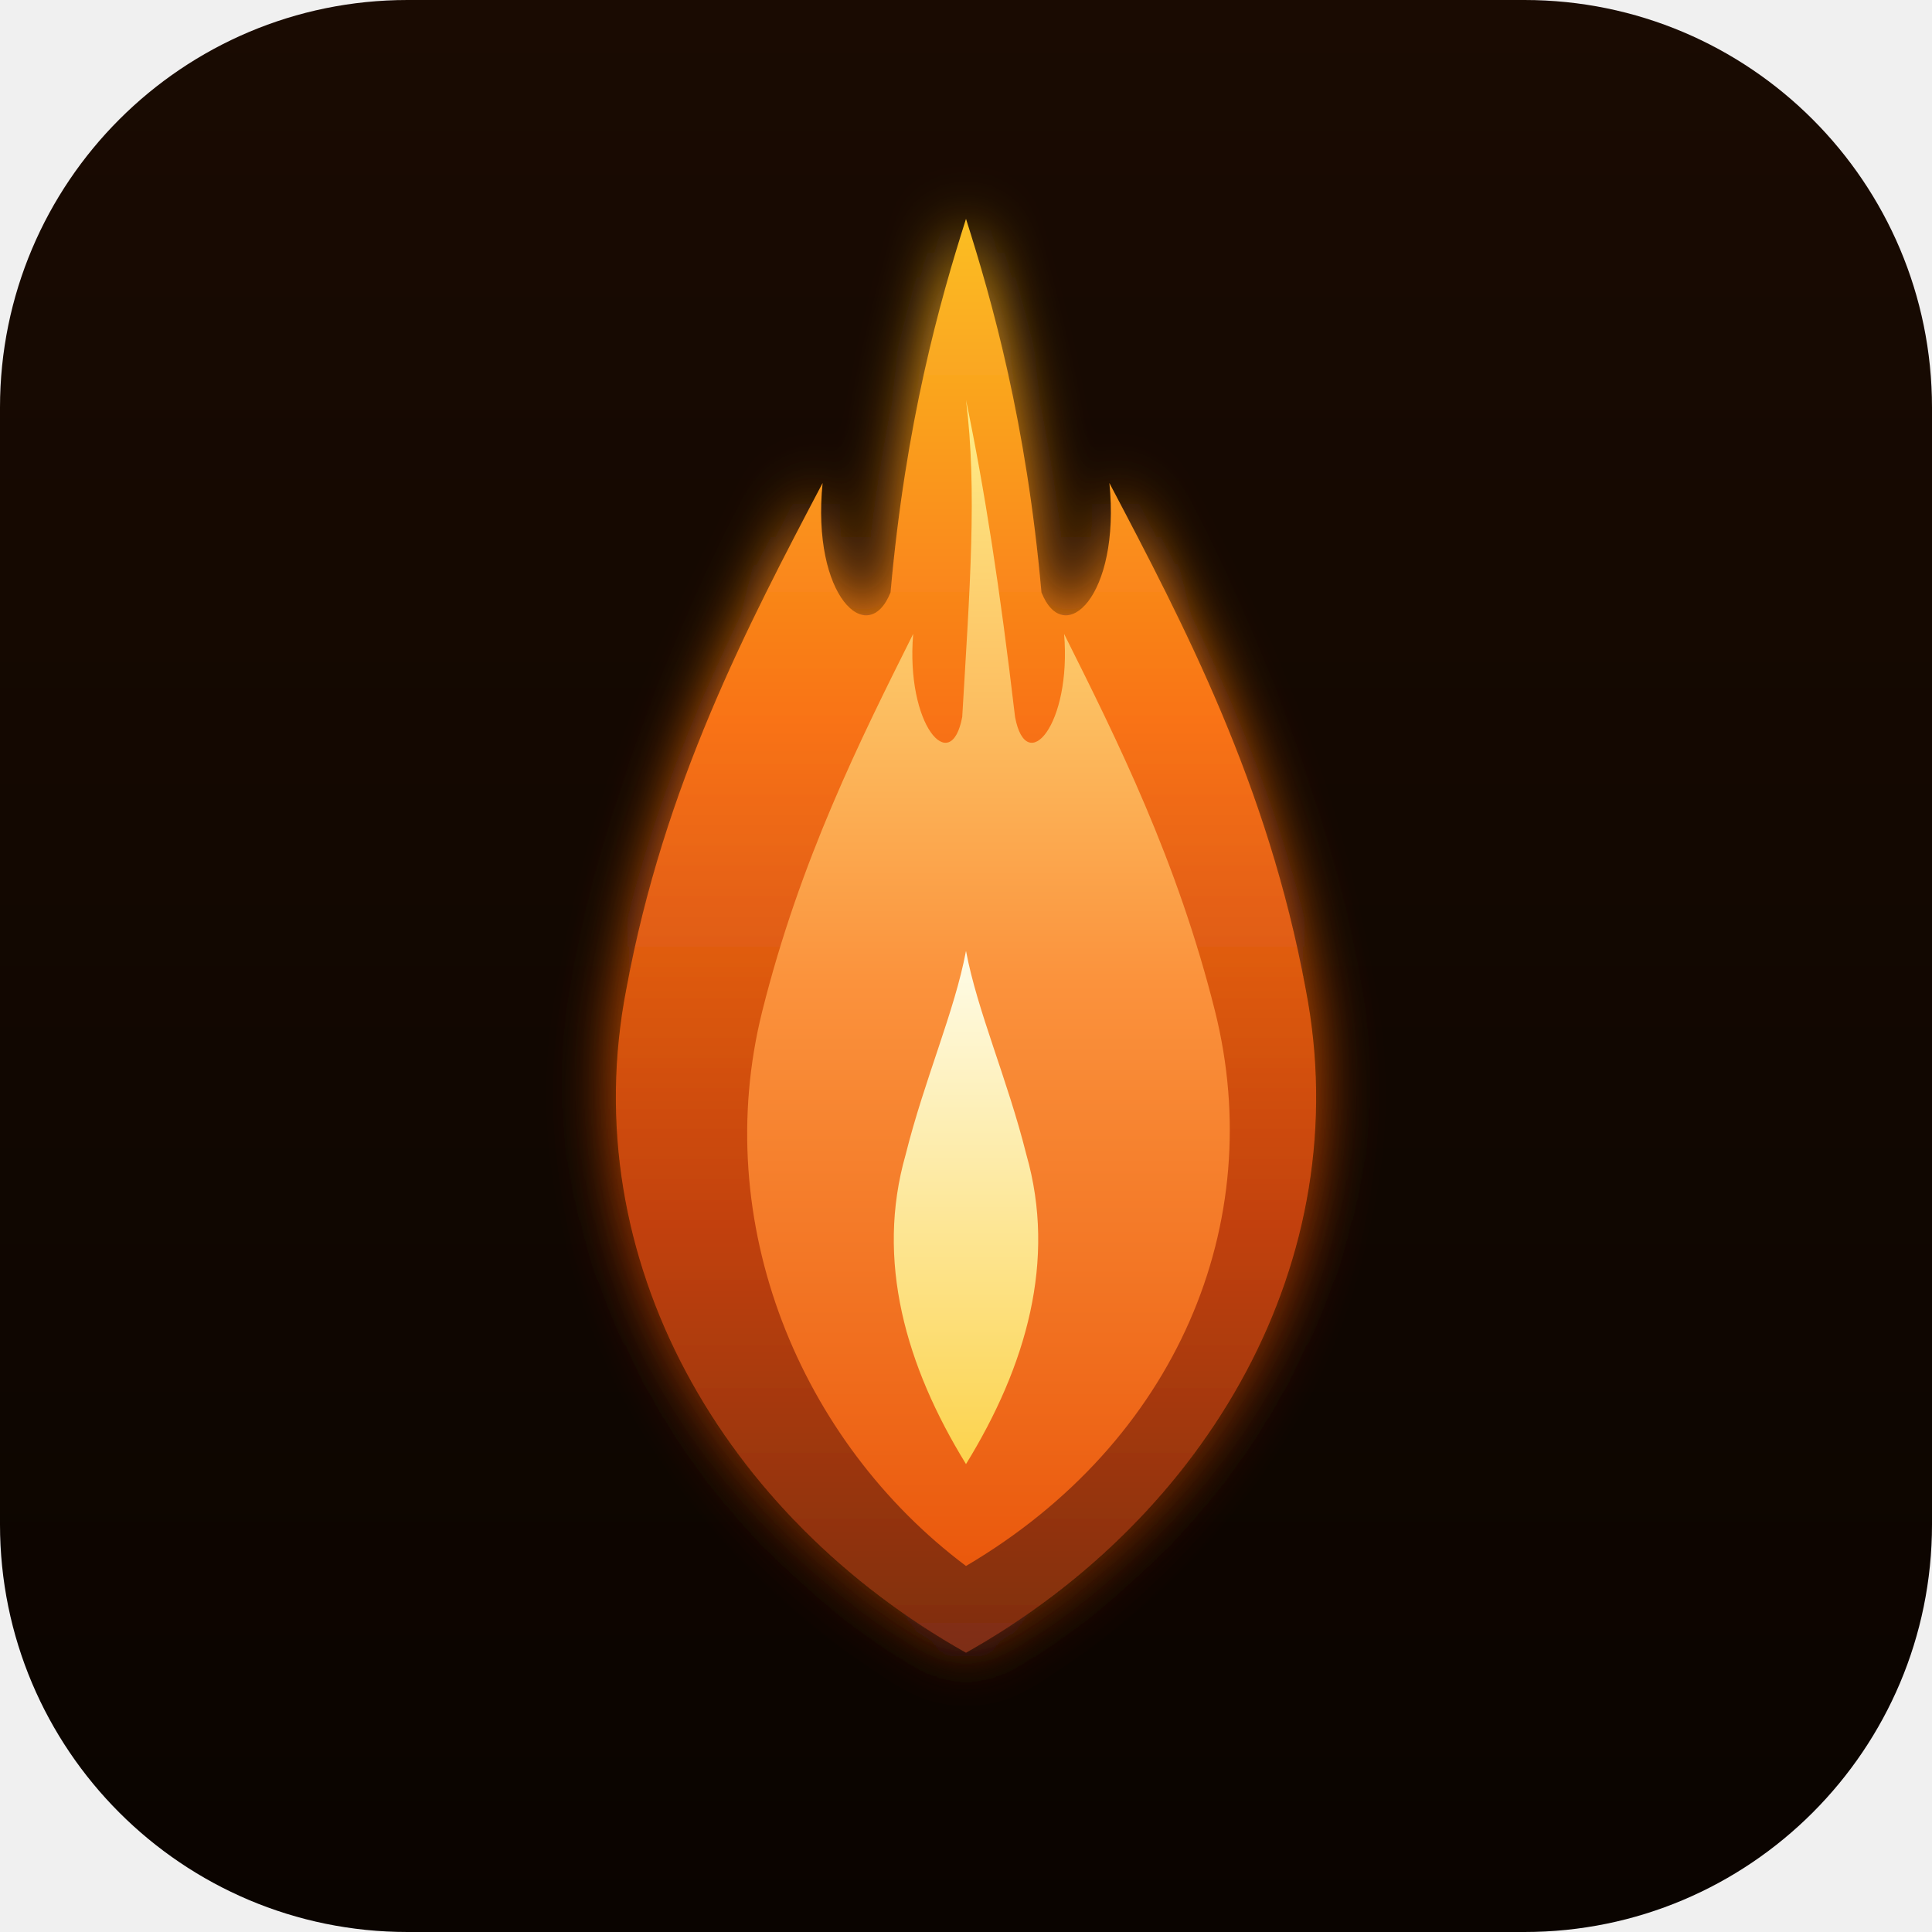
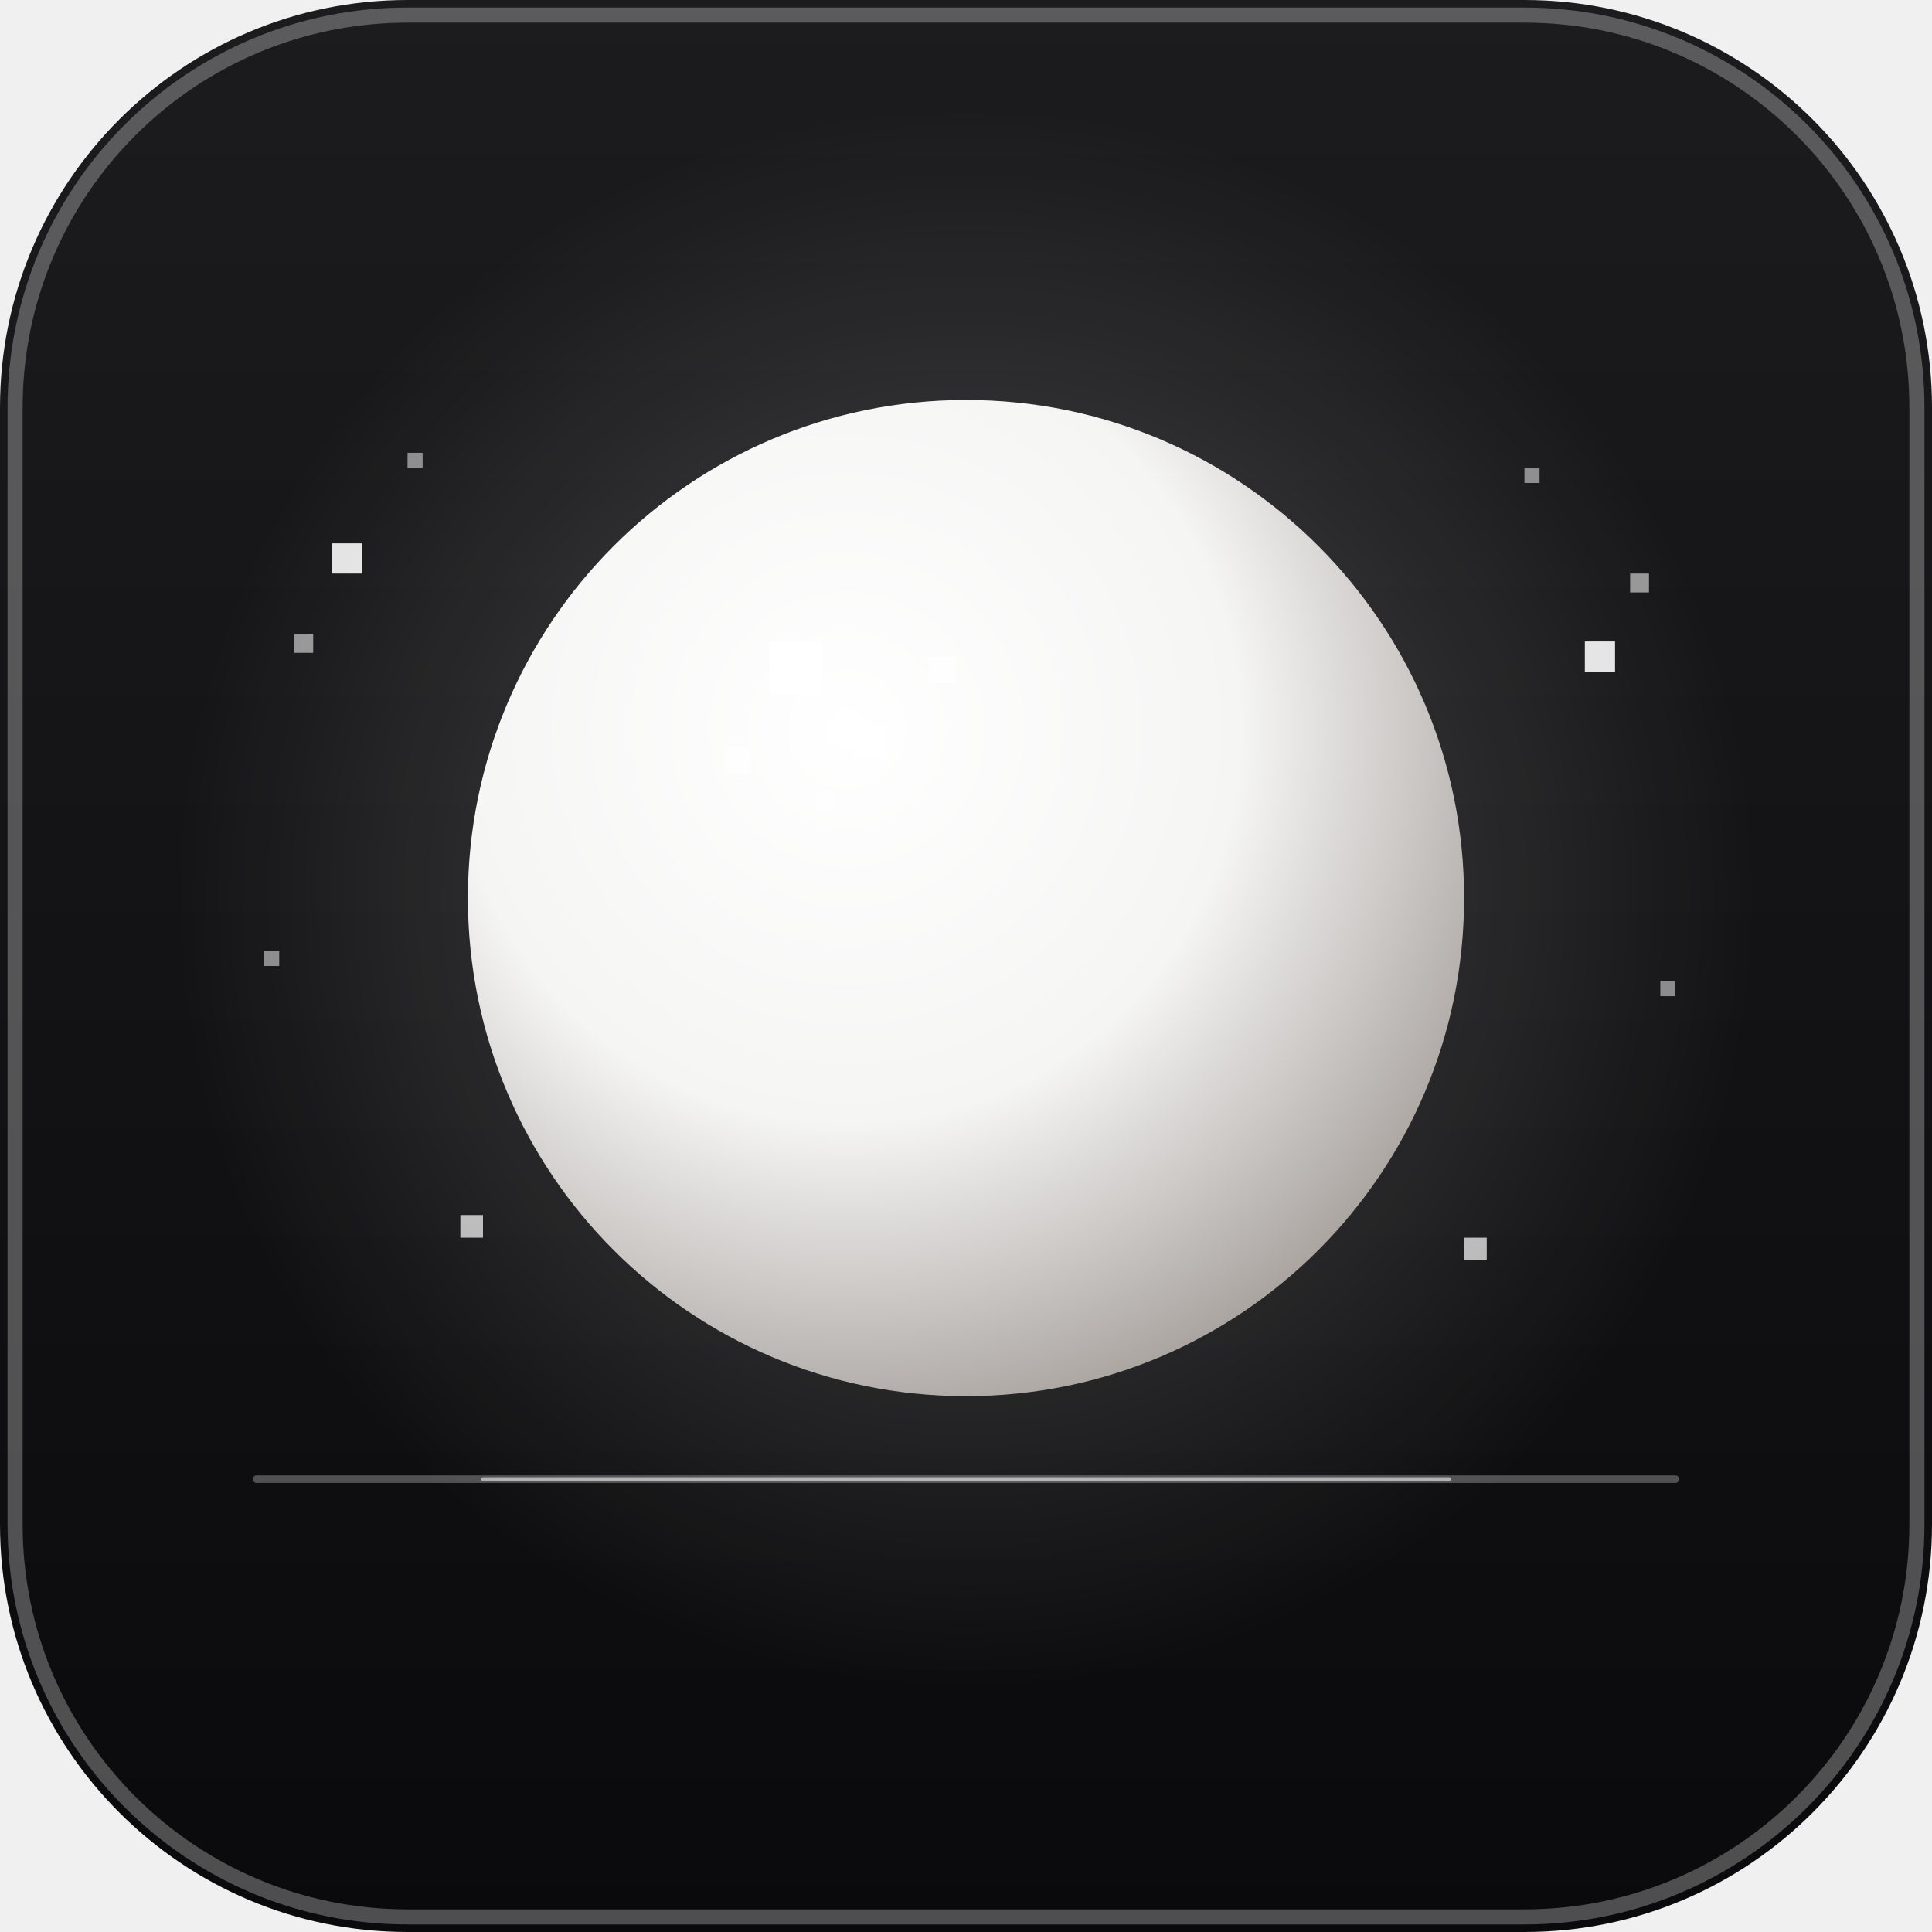
<svg xmlns="http://www.w3.org/2000/svg" viewBox="0 0 512 512">
  <defs>
    <linearGradient id="bg" x1="0" y1="0" x2="0" y2="1">
-       <stop offset="0%" stop-color="#1a0b02" />
-       <stop offset="100%" stop-color="#0a0400" />
+       <stop offset="0%" stop-color="#1c1c1f" />
+       <stop offset="100%" stop-color="#0a0a0c" />
    </linearGradient>
-     <linearGradient id="f1" x1=".5" y1="1" x2=".5" y2="0">
-       <stop offset="0%" stop-color="#7c2d12" />
-       <stop offset="30%" stop-color="#c2410c" />
-       <stop offset="65%" stop-color="#f97316" />
-       <stop offset="100%" stop-color="#fbbf24" />
-     </linearGradient>
-     <linearGradient id="f2" x1=".5" y1="1" x2=".5" y2="0">
-       <stop offset="0%" stop-color="#ea580c" />
-       <stop offset="50%" stop-color="#fb923c" />
-       <stop offset="100%" stop-color="#fef08a" />
-     </linearGradient>
-     <linearGradient id="f3" x1=".5" y1="1" x2=".5" y2="0">
-       <stop offset="0%" stop-color="#fcd34d" />
-       <stop offset="100%" stop-color="#fefce8" />
-     </linearGradient>
-     <filter id="glow" x="-20%" y="-10%" width="140%" height="130%">
-       <feGaussianBlur stdDeviation="8" result="blur" />
-       <feMerge>
-         <feMergeNode in="blur" />
-         <feMergeNode in="SourceGraphic" />
-       </feMerge>
-     </filter>
+     <radialGradient id="bloom" cx=".5" cy=".5" r=".5">
+       <stop offset="0%" stop-color="#ffffff" stop-opacity="0.35" />
+       <stop offset="60%" stop-color="#ffffff" stop-opacity="0.10" />
+       <stop offset="100%" stop-color="#ffffff" stop-opacity="0" />
+     </radialGradient>
+     <radialGradient id="orb" cx=".38" cy=".33" r=".72">
+       <stop offset="0%" stop-color="#ffffff" />
+       <stop offset="55%" stop-color="#f5f5f4" />
+       <stop offset="100%" stop-color="#a8a29e" />
+     </radialGradient>
  </defs>
  <rect width="512" height="512" rx="108" fill="url(#bg)" />
-   <path filter="url(#glow)" fill="url(#f1)" d="     M 256,438     C 192,402 152,334 166,262     C 176,208 198,166 218,128     C 215,158 230,172 236,157     C 240,112 249,80 256,58     C 263,80 272,112 276,157     C 282,172 297,158 294,128     C 314,166 336,208 346,262     C 360,334 320,402 256,438 Z   " />
-   <path fill="url(#f2)" d="     M 256,415     C 212,382 188,324 202,268     C 212,228 228,196 242,168     C 240,192 252,206 255,190     C 257,156 259,130 256,106     C 261,130 265,156 269,190     C 272,206 284,192 282,168     C 296,196 312,228 322,268     C 336,324 312,382 256,415 Z   " />
-   <path fill="url(#f3)" d="     M 256,388     C 240,362 232,334 240,306     C 245,286 253,268 256,252     C 259,268 267,286 272,306     C 280,334 272,362 256,388 Z   " />
+   <rect x="4" y="4" width="504" height="504" rx="104" fill="none" stroke="#ffffff" stroke-width="4" stroke-opacity="0.28" />
+   <circle cx="256" cy="238" r="210" fill="url(#bloom)" />
+   <line x1="68" y1="392" x2="444" y2="392" stroke="#ffffff" stroke-width="2" stroke-linecap="round" opacity="0.28" />
+   <line x1="128" y1="392" x2="384" y2="392" stroke="#ffffff" stroke-width="1" stroke-linecap="round" opacity="0.55" />
+   <circle cx="256" cy="238" r="132" fill="url(#orb)" />
+   <rect x="204" y="170" width="14" height="14" fill="#ffffff" opacity="0.95" />
+   <rect x="226" y="192" width="9" height="9" fill="#ffffff" opacity="0.85" />
+   <rect x="192" y="198" width="7" height="7" fill="#ffffff" opacity="0.7" />
+   <rect x="246" y="174" width="7" height="7" fill="#ffffff" opacity="0.68" />
+   <rect x="216" y="210" width="5" height="5" fill="#ffffff" opacity="0.55" />
+   <rect x="88" y="144" width="8" height="8" fill="#ffffff" opacity="0.88" />
+   <rect x="78" y="168" width="5" height="5" fill="#ffffff" opacity="0.55" />
+   <rect x="108" y="120" width="4" height="4" fill="#ffffff" opacity="0.5" />
+   <rect x="420" y="170" width="8" height="8" fill="#ffffff" opacity="0.88" />
+   <rect x="432" y="152" width="5" height="5" fill="#ffffff" opacity="0.55" />
+   <rect x="404" y="124" width="4" height="4" fill="#ffffff" opacity="0.5" />
+   <rect x="122" y="322" width="6" height="6" fill="#ffffff" opacity="0.7" />
+   <rect x="388" y="328" width="6" height="6" fill="#ffffff" opacity="0.7" />
+   <rect x="70" y="252" width="4" height="4" fill="#ffffff" opacity="0.5" />
+   <rect x="440" y="260" width="4" height="4" fill="#ffffff" opacity="0.5" />
</svg>
